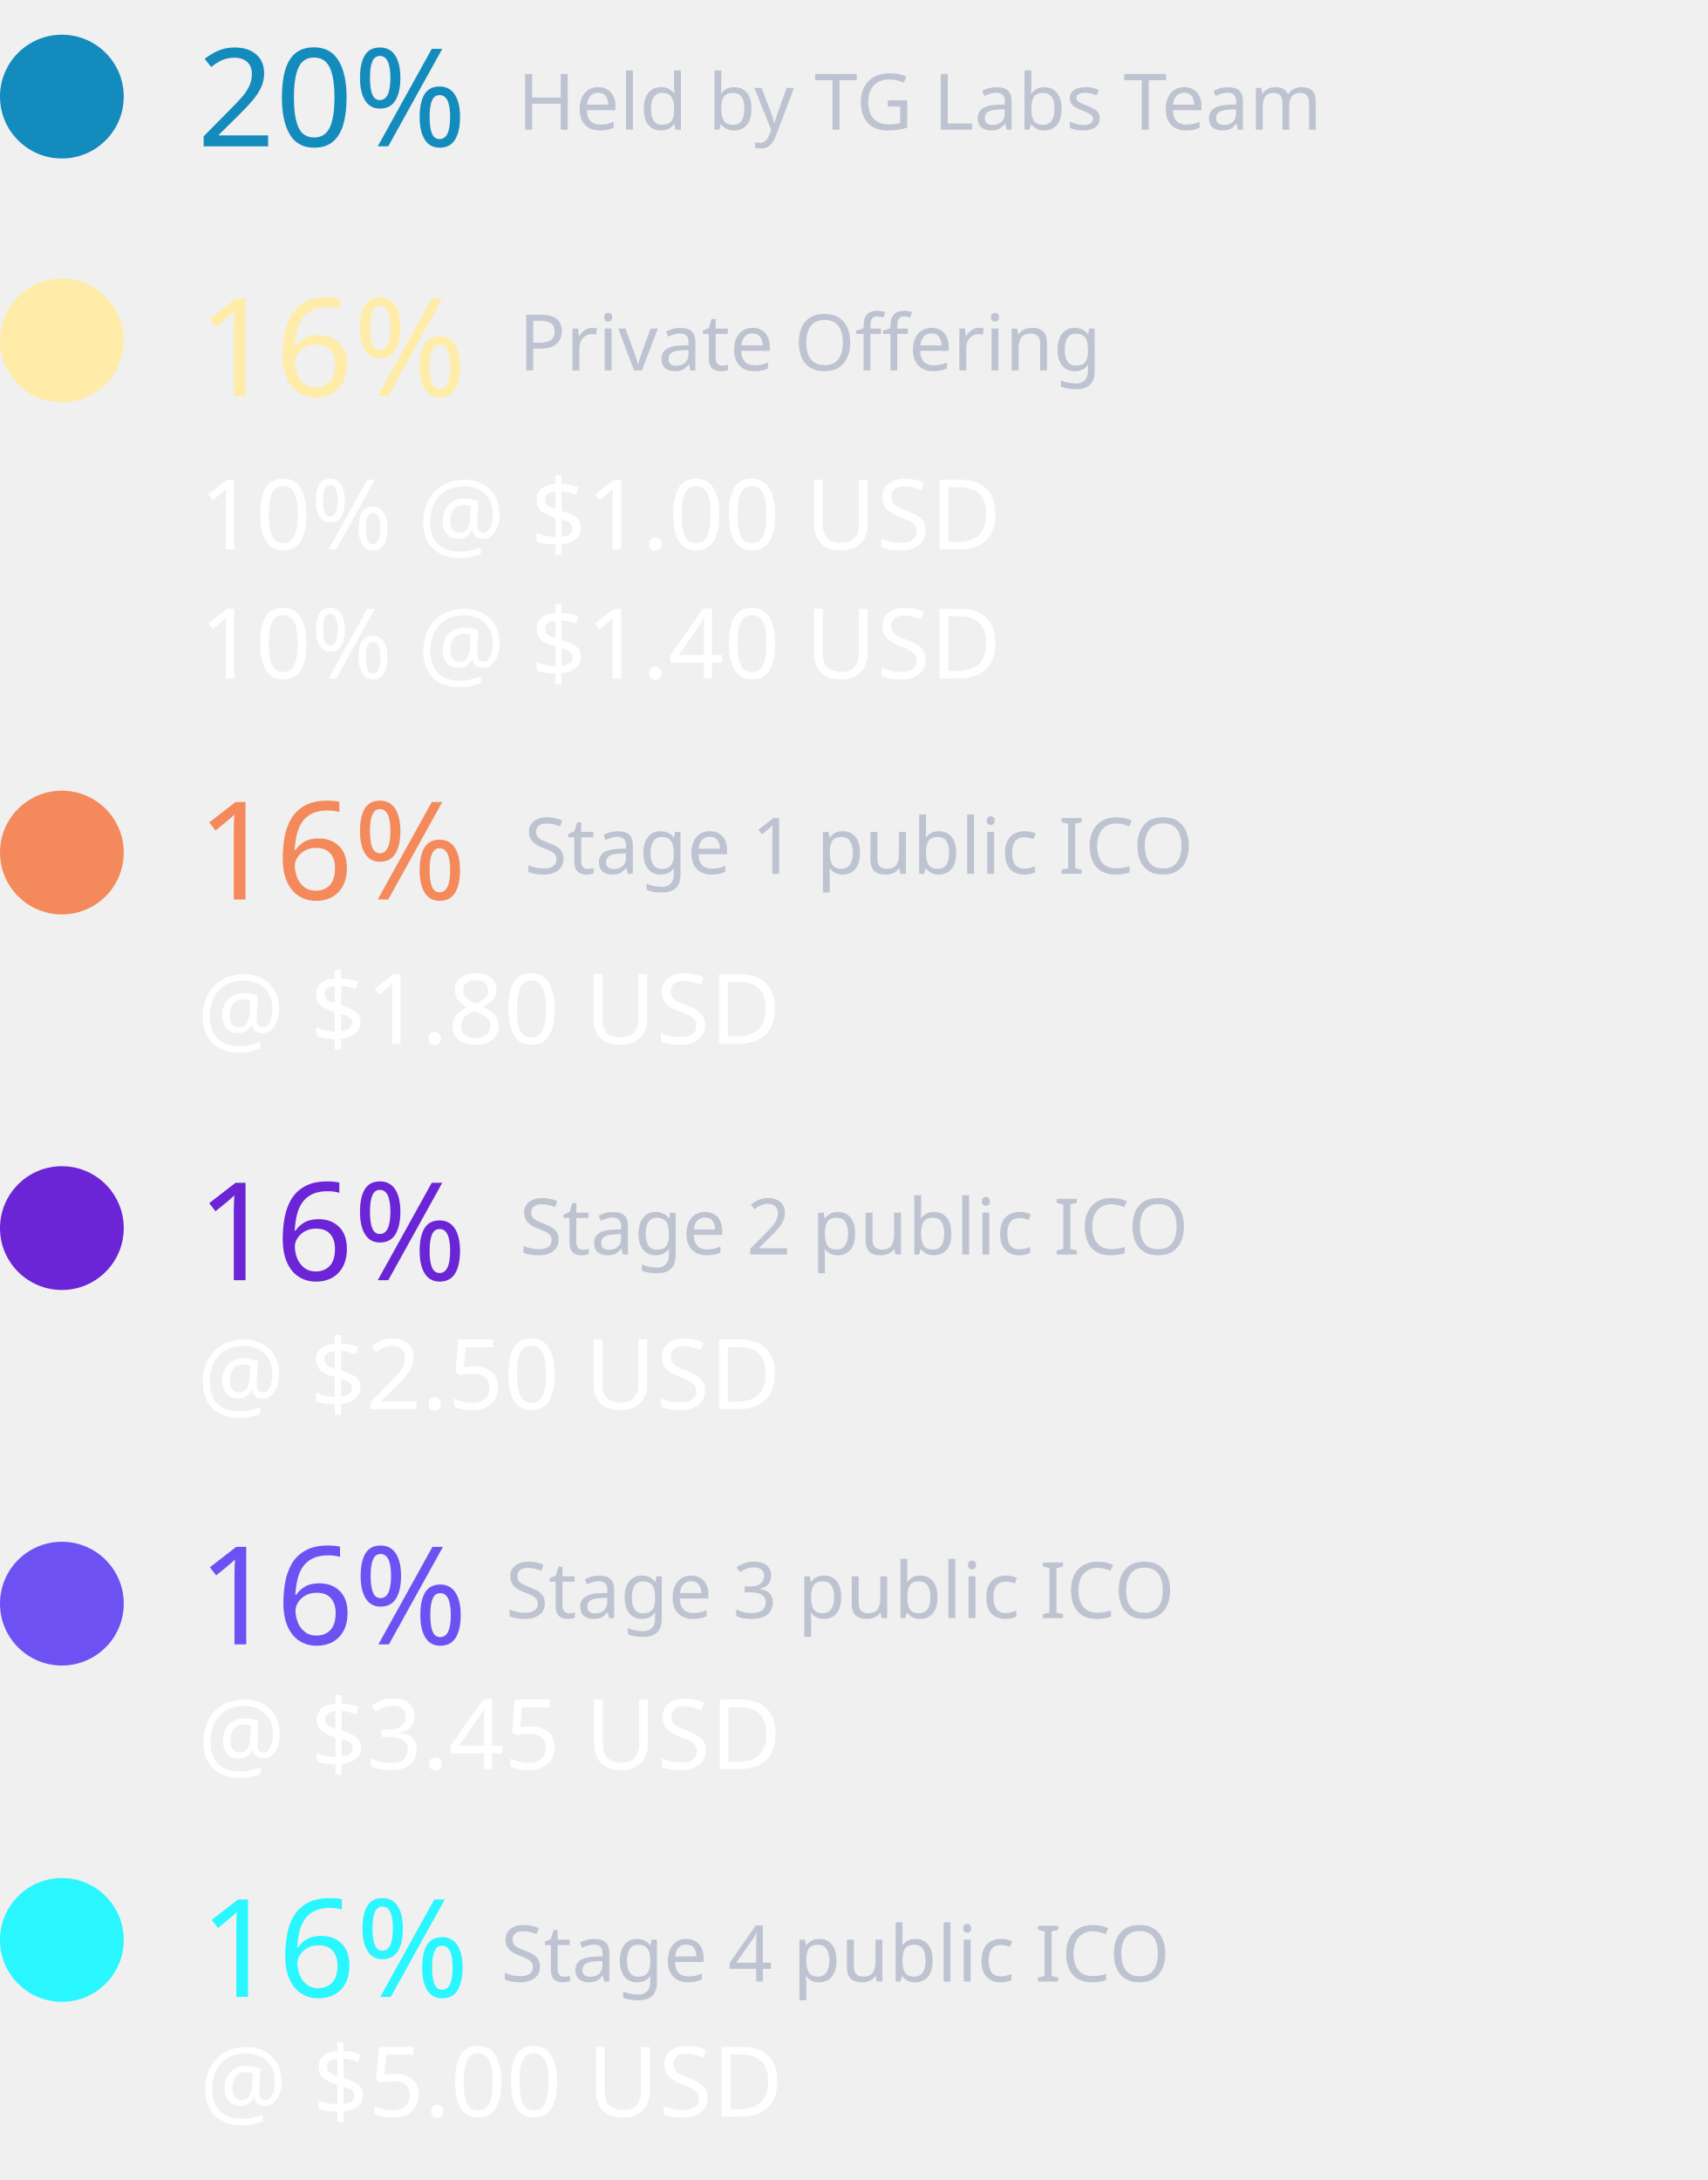
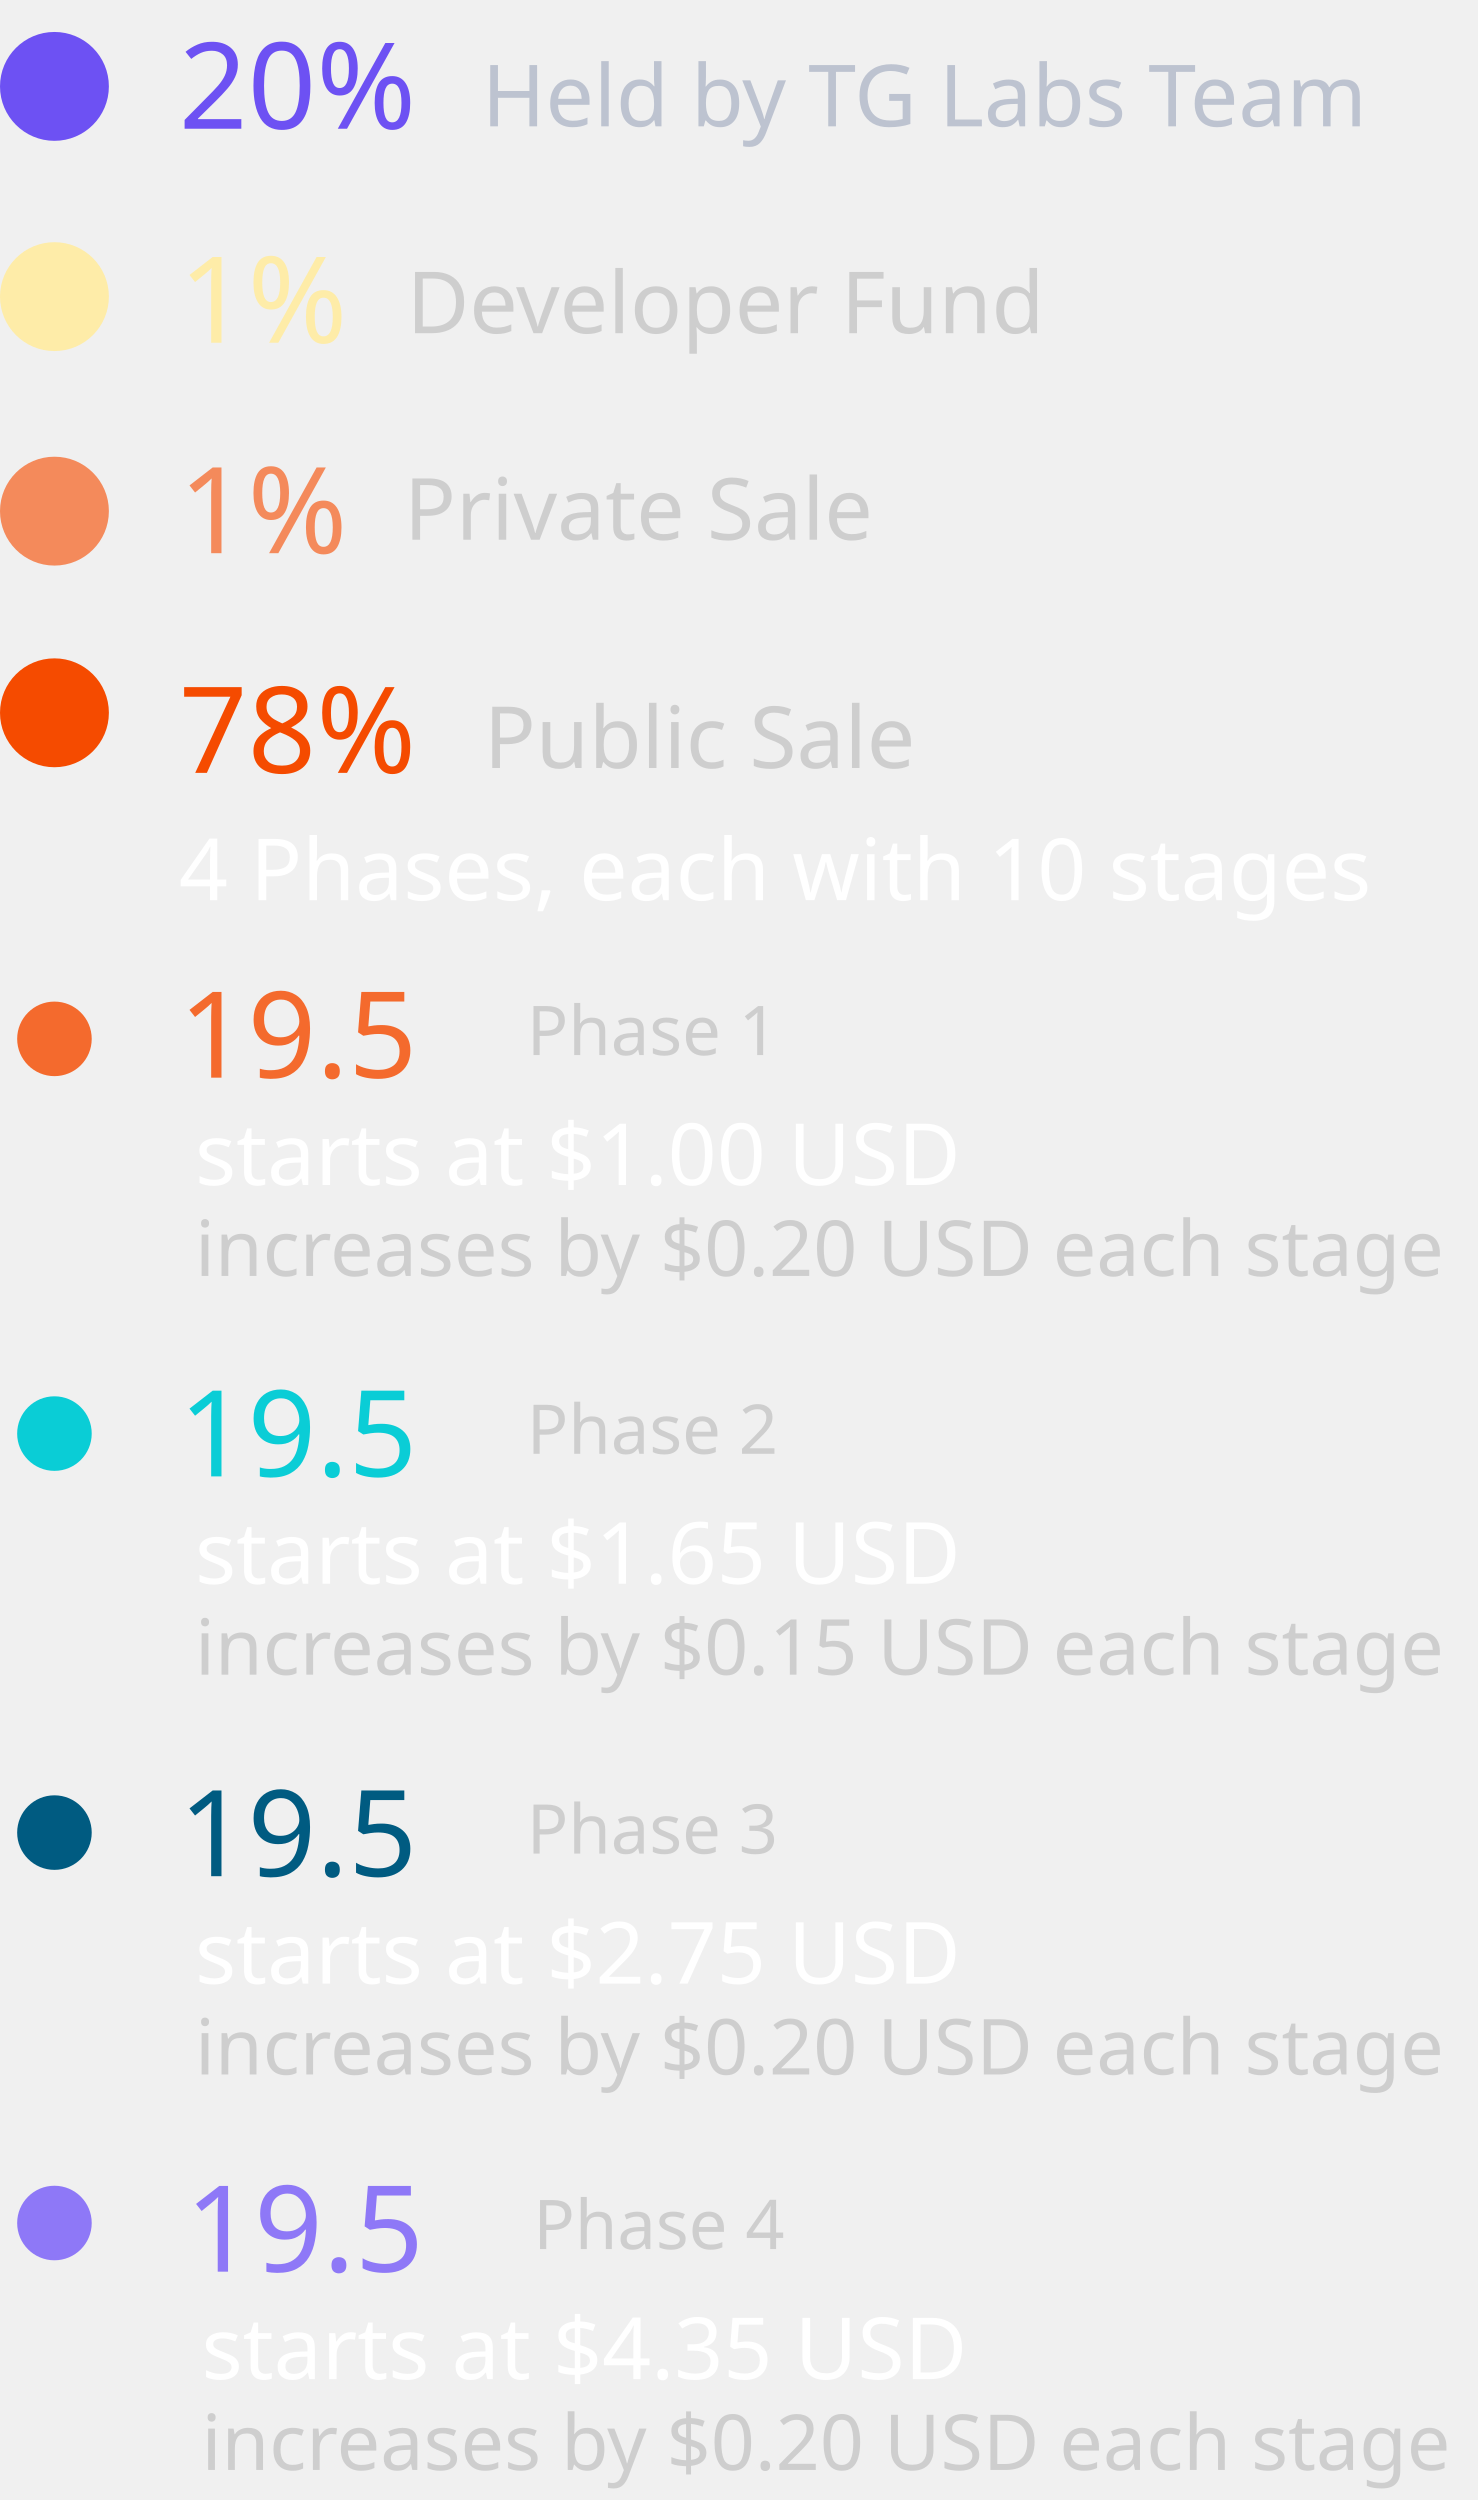
- <svg xmlns="http://www.w3.org/2000/svg" width="350.143" height="446.984" viewBox="0 0 350.143 446.984">
-   <g id="Group_2483" data-name="Group 2483" transform="translate(-15.584 -1156.446)">
-     <text id="_10_1.00_USD" data-name="10% @ $1.00 USD" transform="translate(56.514 1247.095)" fill="#fff" font-size="20" font-family="SegoeUI, Segoe UI">
-       <tspan x="0" y="22">10% @ $1.00 USD</tspan>
-     </text>
-     <text id="_16_" data-name="16% " transform="translate(56 1207.666)" fill="#feeca8" font-size="28" font-family="SegoeUI, Segoe UI">
-       <tspan x="0" y="30">16% </tspan>
-     </text>
-     <circle id="Ellipse_305" data-name="Ellipse 305" cx="12.689" cy="12.689" r="12.689" transform="translate(15.584 1163.564)" fill="#138bbd" />
-     <g id="Group_2478" data-name="Group 2478" transform="translate(56 1156.446)">
-       <text id="_20_" data-name="20% " transform="translate(0)" fill="#138bbd" font-size="28" font-family="SegoeUI, Segoe UI">
-         <tspan x="0" y="30">20% </tspan>
+ <svg xmlns="http://www.w3.org/2000/svg" width="344.459" height="582.694" viewBox="0 0 344.459 582.694">
+   <g id="Group_2645" data-name="Group 2645" transform="translate(20594.686 4700.884)">
+     <g id="Group_2637" data-name="Group 2637" transform="translate(-21280.646 -7704.678)">
+       <text id="Private_Sale" data-name="Private Sale" transform="translate(780.143, 3107.59)" fill="#cecece" font-size="20" font-family="SegoeUI, Segoe UI">
+         <tspan x="0" y="22">Private Sale</tspan>
      </text>
-       <text id="Held_by_TG_Labs_Team" data-name="Held by TG Labs Team" transform="translate(65.727 9.598)" fill="#bdc3d0" font-size="16" font-family="SegoeUI, Segoe UI">
-         <tspan x="0" y="17">Held by TG Labs Team</tspan>
+       <text id="_1_" data-name="1% " transform="translate(727.646 3102.732)" fill="#f48a5b" font-size="28" font-family="SegoeUI, Segoe UI">
+         <tspan x="0" y="30">1% </tspan>
      </text>
    </g>
-     <circle id="Ellipse_306" data-name="Ellipse 306" cx="12.689" cy="12.689" r="12.689" transform="translate(15.584 1213.564)" fill="#feeca8" />
-     <circle id="Ellipse_307" data-name="Ellipse 307" cx="12.689" cy="12.689" r="12.689" transform="translate(15.584 1395.564)" fill="#6b24d6" />
-     <circle id="Ellipse_308" data-name="Ellipse 308" cx="12.689" cy="12.689" r="12.689" transform="translate(15.584 1472.564)" fill="#6d51f3" />
-     <circle id="Ellipse_309" data-name="Ellipse 309" cx="12.689" cy="12.689" r="12.689" transform="translate(15.584 1541.521)" fill="#2af6ff" />
-     <path id="Path_7070" data-name="Path 7070" d="M12.689,0A12.689,12.689,0,1,1,0,12.689,12.689,12.689,0,0,1,12.689,0Z" transform="translate(15.584 1318.564)" fill="#f48a5b" />
-     <text id="Private_Offering" data-name="Private Offering" transform="translate(121.948 1215.398)" fill="#bdc3d0" font-size="16" font-family="SegoeUI, Segoe UI">
-       <tspan x="0" y="17">Private Offering</tspan>
-     </text>
-     <text id="_10_1.40_USD" data-name="10% @ $1.40 USD" transform="translate(56.514 1273.556)" fill="#fff" font-size="20" font-family="SegoeUI, Segoe UI">
-       <tspan x="0" y="22">10% @ $1.40 USD</tspan>
-     </text>
-     <g id="Group_2479" data-name="Group 2479" transform="translate(56 1310.875)">
-       <text id="Stage_1_public_ICO_" data-name="Stage 1 public ICO " transform="translate(67.109 7.729)" fill="#bdc3d0" font-size="16" font-family="SegoeUI, Segoe UI">
-         <tspan x="0" y="17">Stage 1 public ICO </tspan>
+     <g id="Group_2638" data-name="Group 2638" transform="translate(-21265.033 -7718.678)">
+       <text id="Developer_Fund" data-name="Developer Fund" transform="translate(765.143, 3073.45)" fill="#cecece" font-size="20" font-family="SegoeUI, Segoe UI">
+         <tspan x="0" y="22">Developer Fund</tspan>
      </text>
-       <text id="_1.80_USD" data-name="@ $1.80 USD" transform="translate(0 37.6)" fill="#fff" font-size="20" font-family="SegoeUI, Segoe UI">
-         <tspan x="0" y="22">@ $1.80 USD</tspan>
-       </text>
-       <text id="_16_2" data-name="16% " fill="#f48a5b" font-size="28" font-family="SegoeUI, Segoe UI">
-         <tspan x="0" y="30">16% </tspan>
+       <text id="_1_2" data-name="1% " transform="translate(712.033 3067.678)" fill="#feeca8" font-size="28" font-family="SegoeUI, Segoe UI">
+         <tspan x="0" y="30">1% </tspan>
      </text>
    </g>
-     <g id="Group_2480" data-name="Group 2480" transform="translate(56 1388.942)">
-       <text id="Stage_2_public_ICO_" data-name="Stage 2 public ICO " transform="translate(66.111 7.73)" fill="#bdc3d0" font-size="16" font-family="SegoeUI, Segoe UI">
-         <tspan x="0" y="17">Stage 2 public ICO </tspan>
+     <g id="Group_2639" data-name="Group 2639" transform="translate(-21430.293 -8215.201)">
+       <text id="_4_Phases_each_with_10_stages" data-name="4 Phases, each with 10 stages" transform="translate(877.293 3702.135)" fill="#fff" font-size="20" font-family="SegoeUI, Segoe UI">
+         <tspan x="0" y="22">4 Phases, each with 10 stages</tspan>
      </text>
-       <text id="_2.50_USD" data-name="@ $2.50 USD" transform="translate(0 34.427)" fill="#fff" font-size="20" font-family="SegoeUI, Segoe UI">
-         <tspan x="0" y="22">@ $2.50 USD</tspan>
+       <text id="Public_Sale" data-name="Public Sale" transform="translate(948.404 3671.326)" fill="#cecece" font-size="20" font-family="SegoeUI, Segoe UI">
+         <tspan x="0" y="22">Public Sale</tspan>
      </text>
-       <text id="_16_3" data-name="16% " transform="translate(0)" fill="#6b24d6" font-size="28" font-family="SegoeUI, Segoe UI">
-         <tspan x="0" y="30">16% </tspan>
+       <text id="_78_" data-name="78% " transform="translate(877.293 3664.457)" fill="#f54b00" font-size="28" font-family="SegoeUI, Segoe UI">
+         <tspan x="0" y="30">78% </tspan>
      </text>
    </g>
-     <g id="Group_2477" data-name="Group 2477" transform="translate(56.137 1463.602)">
-       <text id="Stage_3_public_ICO_" data-name="Stage 3 public ICO " transform="translate(63.137 7.628)" fill="#bdc3d0" font-size="16" font-family="SegoeUI, Segoe UI">
-         <tspan x="0" y="17">Stage 3 public ICO </tspan>
+     <g id="Group_2640" data-name="Group 2640" transform="translate(-21475.15 -7649.678)">
+       <text id="starts_at_1.00_USD" data-name="starts at $1.00 USD" transform="translate(925.923 3202.99)" fill="#fff" font-size="20" font-family="SegoeUI, Segoe UI">
+         <tspan x="0" y="22">starts at $1.00 USD</tspan>
      </text>
-       <text id="_3.45_USD" data-name="@ $3.45 USD" transform="translate(0 33.591)" fill="#fff" font-size="20" font-family="SegoeUI, Segoe UI">
-         <tspan x="0" y="22">@ $3.45 USD</tspan>
+       <text id="increases_by_0.20_USD_each_stage" data-name="increases by $0.20 USD each stage" transform="translate(925.923 3227.188)" fill="#cecece" font-size="18" font-family="SegoeUI, Segoe UI">
+         <tspan x="0" y="19">increases by $0.20 USD each stage</tspan>
      </text>
-       <text id="_16_4" data-name="16% " fill="#6d51f3" font-size="28" font-family="SegoeUI, Segoe UI">
-         <tspan x="0" y="30">16% </tspan>
+       <text id="Phase_1" data-name="Phase 1" transform="translate(1003.26 3177.705)" fill="#cecece" font-size="16" font-family="SegoeUI, Segoe UI">
+         <tspan x="0" y="17">Phase 1</tspan>
+       </text>
+       <text id="_19.5_" data-name="19.5% " transform="translate(922.15 3169.975)" fill="#f46a2d" font-size="28" font-family="SegoeUI, Segoe UI">
+         <tspan x="0" y="30">19.5</tspan>
      </text>
    </g>
-     <g id="Group_2481" data-name="Group 2481" transform="translate(56.514 1535.896)">
-       <text id="Stage_4_public_ICO_" data-name="Stage 4 public ICO " transform="translate(61.771 9.839)" fill="#bdc3d0" font-size="16" font-family="SegoeUI, Segoe UI">
-         <tspan x="0" y="17">Stage 4 public ICO </tspan>
+     <g id="Group_2641" data-name="Group 2641" transform="translate(-21527.012 -7852.454)">
+       <text id="starts_at_1.65_USD" data-name="starts at $1.65 USD" transform="translate(977.786 3498.702)" fill="#fff" font-size="20" font-family="SegoeUI, Segoe UI">
+         <tspan x="0" y="22">starts at $1.65 USD</tspan>
      </text>
-       <text id="_5.00_USD" data-name="@ $5.00 USD" transform="translate(0 32.535)" fill="#fff" font-size="20" font-family="SegoeUI, Segoe UI">
-         <tspan x="0" y="22">@ $5.00 USD</tspan>
+       <text id="increases_by_0.15_USD_each_stage" data-name="increases by $0.15 USD each stage" transform="translate(977.786 3522.898)" fill="#cecece" font-size="18" font-family="SegoeUI, Segoe UI">
+         <tspan x="0" y="19">increases by $0.15 USD each stage</tspan>
      </text>
-       <text id="_16_5" data-name="16% " fill="#2af6ff" font-size="28" font-family="SegoeUI, Segoe UI">
-         <tspan x="0" y="30">16% </tspan>
+       <text id="Phase_2" data-name="Phase 2" transform="translate(1055.123 3473.417)" fill="#cecece" font-size="16" font-family="SegoeUI, Segoe UI">
+         <tspan x="0" y="17">Phase 2</tspan>
+       </text>
+       <text id="_19.5_2" data-name="19.5% " transform="translate(974.012 3465.687)" fill="#0acdd6" font-size="28" font-family="SegoeUI, Segoe UI">
+         <tspan x="0" y="30">19.5</tspan>
      </text>
    </g>
+     <g id="Group_2642" data-name="Group 2642" transform="translate(-20916.51 -7952.229)">
+       <text id="starts_at_2.75_USD" data-name="starts at $2.75 USD" transform="translate(367.283 3691.682)" fill="#fff" font-size="20" font-family="SegoeUI, Segoe UI">
+         <tspan x="0" y="22">starts at $2.75 USD</tspan>
+       </text>
+       <text id="increases_by_0.20_USD_each_stage-2" data-name="increases by $0.20 USD each stage" transform="translate(367.283 3715.857)" fill="#cecece" font-size="18" font-family="SegoeUI, Segoe UI">
+         <tspan x="0" y="19">increases by $0.20 USD each stage</tspan>
+       </text>
+       <text id="Phase_3" data-name="Phase 3" transform="translate(444.62 3666.375)" fill="#cecece" font-size="16" font-family="SegoeUI, Segoe UI">
+         <tspan x="0" y="17">Phase 3</tspan>
+       </text>
+       <text id="_19.5_3" data-name="19.5% " transform="translate(363.509 3658.645)" fill="#005b81" font-size="28" font-family="SegoeUI, Segoe UI">
+         <tspan x="0" y="30">19.5</tspan>
+       </text>
+     </g>
+     <g id="Group_2643" data-name="Group 2643" transform="translate(-20719.34 -7627.5)">
+       <text id="starts_at_4.35_USD" data-name="starts at $4.35 USD" transform="translate(171.643 3459.134)" fill="#fff" font-size="20" font-family="SegoeUI, Segoe UI">
+         <tspan x="0" y="22">starts at $4.35 USD</tspan>
+       </text>
+       <text id="increases_by_0.20_USD_each_stage-3" data-name="increases by $0.20 USD each stage" transform="translate(171.643 3483.31)" fill="#cecece" font-size="18" font-family="SegoeUI, Segoe UI">
+         <tspan x="0" y="19">increases by $0.20 USD each stage</tspan>
+       </text>
+       <text id="Phase_4" data-name="Phase 4" transform="translate(248.98 3433.827)" fill="#cecece" font-size="16" font-family="SegoeUI, Segoe UI">
+         <tspan x="0" y="17">Phase 4</tspan>
+       </text>
+       <text id="_19.5_4" data-name="19.5% " transform="translate(167.869 3426.098)" fill="#8e78f7" font-size="28" font-family="SegoeUI, Segoe UI">
+         <tspan x="0" y="30">19.5</tspan>
+       </text>
+     </g>
+     <text id="Held_by_TG_Labs_Team" data-name="Held by TG Labs Team" transform="translate(-20482.359 -4693.436)" fill="#bdc3d0" font-size="20" font-family="SegoeUI, Segoe UI">
+       <tspan x="0" y="22">Held by TG Labs Team</tspan>
+     </text>
+     <text id="_20_" data-name="20% " transform="translate(-20553 -4700.884)" fill="#6d51f3" font-size="28" font-family="SegoeUI, Segoe UI">
+       <tspan x="0" y="30">20% </tspan>
+     </text>
+     <circle id="Ellipse_305" data-name="Ellipse 305" cx="12.689" cy="12.689" r="12.689" transform="translate(-20594.686 -4693.436)" fill="#6d51f3" />
+     <circle id="Ellipse_306" data-name="Ellipse 306" cx="12.689" cy="12.689" r="12.689" transform="translate(-20594.686 -4644.436)" fill="#feeca8" />
+     <circle id="Ellipse_307" data-name="Ellipse 307" cx="8.689" cy="8.689" r="8.689" transform="translate(-20590.686 -4467.436)" fill="#f46a2d" />
+     <path id="Path_7070" data-name="Path 7070" d="M12.689,0A12.689,12.689,0,1,1,0,12.689,12.689,12.689,0,0,1,12.689,0Z" transform="translate(-20594.686 -4547.436)" fill="#f54b00" />
+     <circle id="Ellipse_312" data-name="Ellipse 312" cx="8.689" cy="8.689" r="8.689" transform="translate(-20590.686 -4375.436)" fill="#0acdd6" />
+     <circle id="Ellipse_313" data-name="Ellipse 313" cx="8.689" cy="8.689" r="8.689" transform="translate(-20590.686 -4282.436)" fill="#005b81" />
+     <circle id="Ellipse_314" data-name="Ellipse 314" cx="8.689" cy="8.689" r="8.689" transform="translate(-20590.686 -4191.436)" fill="#8e78f7" />
+     <circle id="Ellipse_315" data-name="Ellipse 315" cx="12.689" cy="12.689" r="12.689" transform="translate(-20594.686 -4594.436)" fill="#f48a5b" />
  </g>
</svg>
